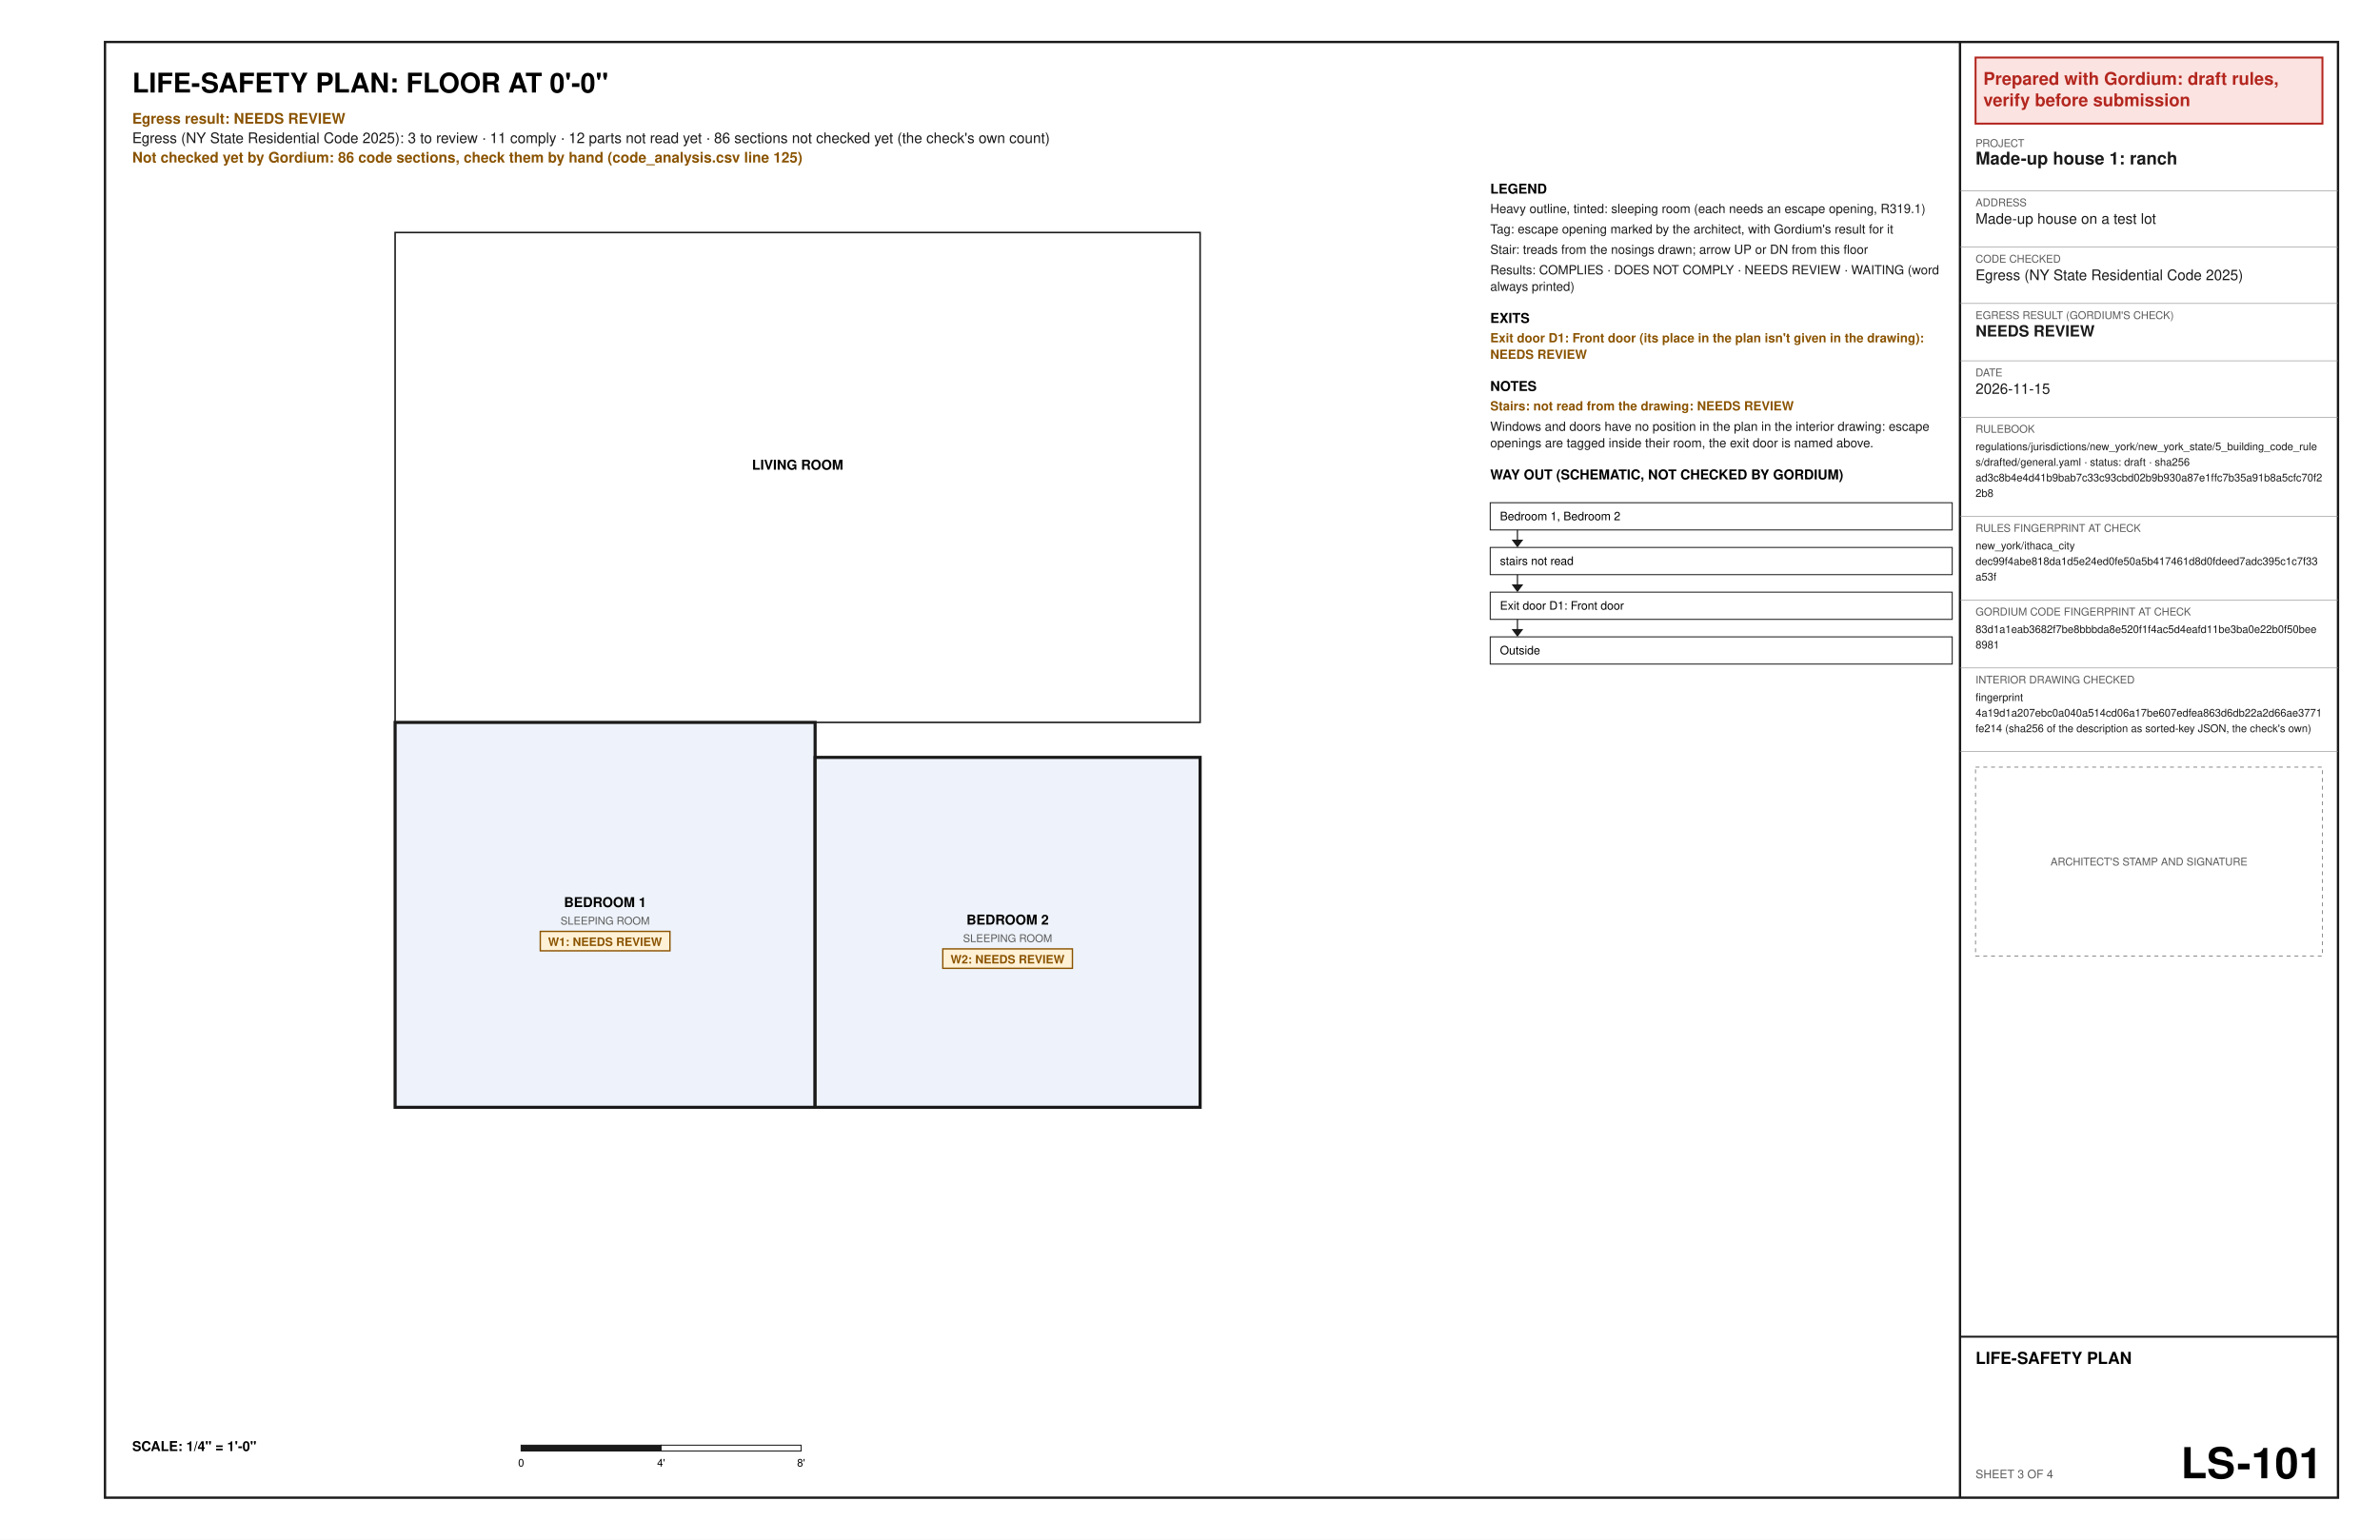
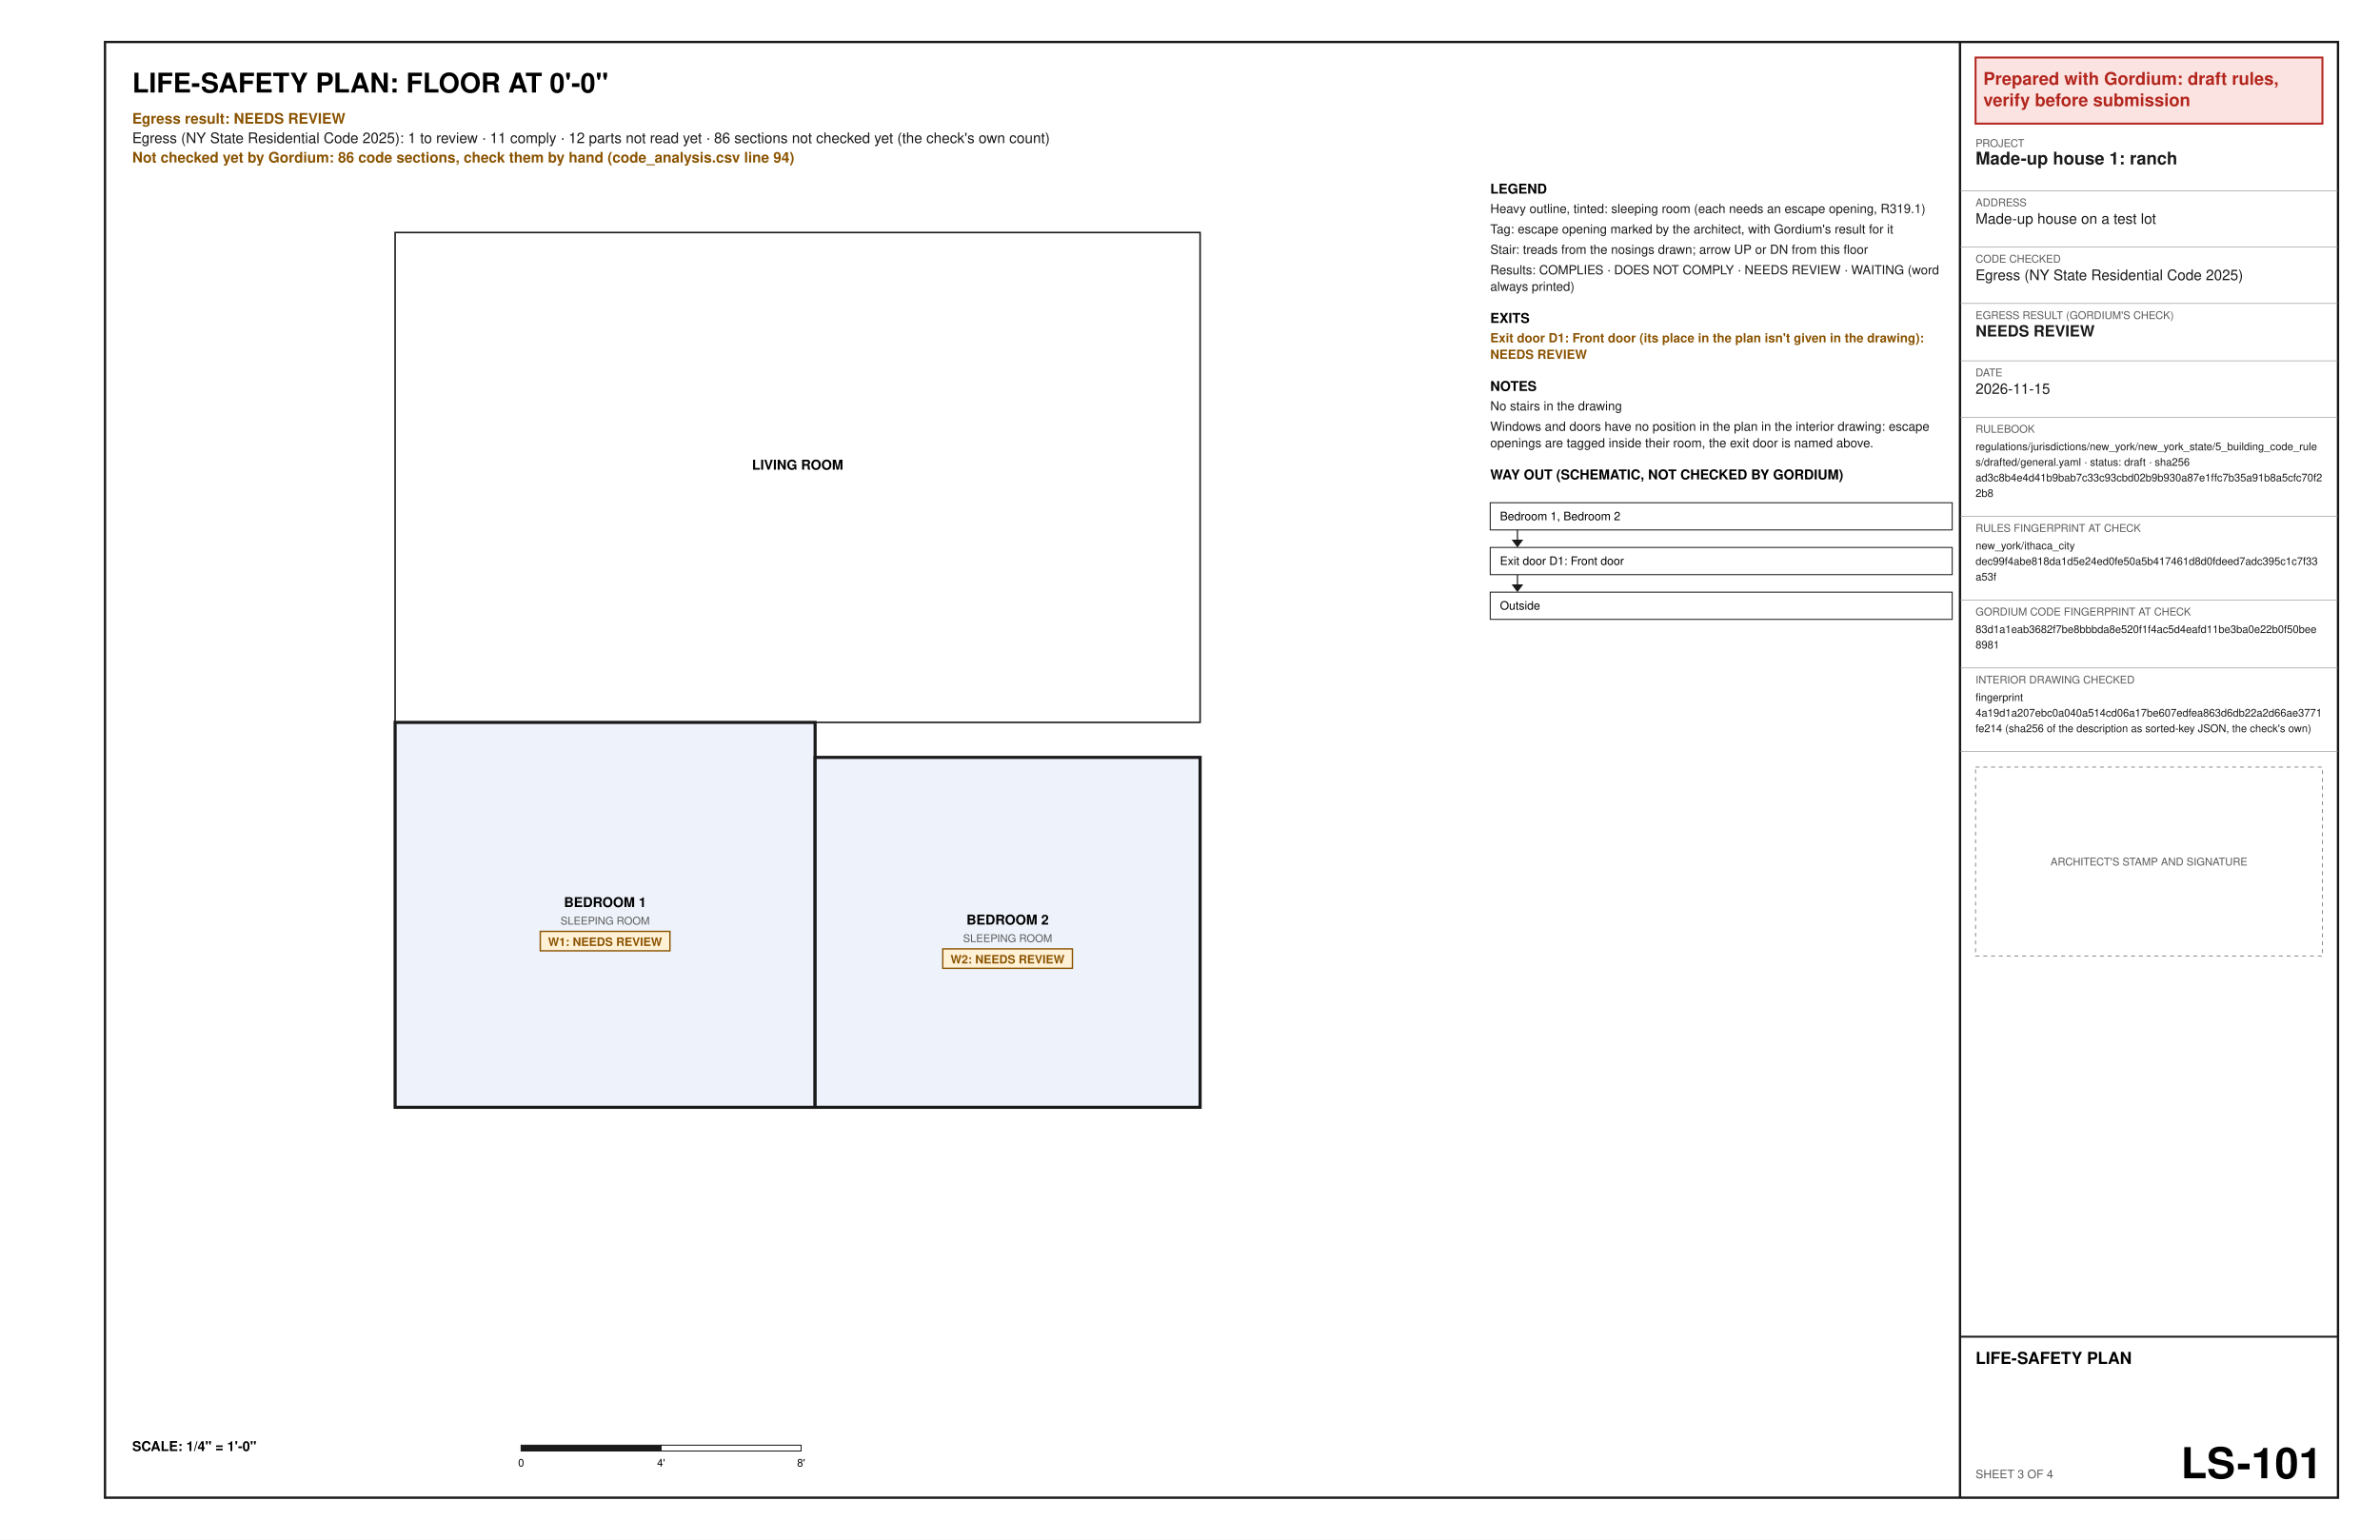
<svg xmlns="http://www.w3.org/2000/svg" width="17in" height="11in" viewBox="0 0 1224 792" font-family="Helvetica, Arial, sans-serif">
  <rect x="0" y="0" width="1224" height="792" fill="#ffffff" />
  <text x="68" y="47.6" font-size="14" font-weight="bold" text-anchor="start" fill="#000000" xml:space="preserve">LIFE-SAFETY PLAN: FLOOR AT 0'-0"</text>
  <text x="68" y="63.6" font-size="7.5" font-weight="bold" text-anchor="start" fill="#8a5300" xml:space="preserve">Egress result: NEEDS REVIEW</text>
-   <text x="68" y="73.6" font-size="7.5" text-anchor="start" fill="#1a1a1a" xml:space="preserve">Egress (NY State Residential Code 2025): 3 to review · 11 comply · 12 parts not read yet · 86 sections not checked yet (the check's own count)</text>
-   <text x="68" y="83.6" font-size="7.5" font-weight="bold" text-anchor="start" fill="#8a5300" xml:space="preserve">Not checked yet by Gordium: 86 code sections, check them by hand (code_analysis.csv line 125)</text>
+   <text x="68" y="73.6" font-size="7.5" text-anchor="start" fill="#1a1a1a" xml:space="preserve">Egress (NY State Residential Code 2025): 1 to review · 11 comply · 12 parts not read yet · 86 sections not checked yet (the check's own count)</text>
+   <text x="68" y="83.6" font-size="7.5" font-weight="bold" text-anchor="start" fill="#8a5300" xml:space="preserve">Not checked yet by Gordium: 86 code sections, check them by hand (code_analysis.csv line 94)</text>
  <polygon points="203.2,569.6 419.2,569.6 419.2,371.6 203.2,371.6" fill="#eef3fb" stroke="#1a1a1a" stroke-width="1.6" />
  <text x="311.2" y="466.6" font-size="7" font-weight="bold" text-anchor="middle" fill="#000000" xml:space="preserve">BEDROOM 1</text>
  <text x="311.2" y="475.6" font-size="5.5" text-anchor="middle" fill="#5a5a5a" xml:space="preserve">SLEEPING ROOM</text>
  <polygon points="277.86,479.1 344.54,479.1 344.54,489.1 277.86,489.1" fill="#fff1d6" stroke="#8a5300" stroke-width="0.7" />
  <text x="281.86" y="486.6" font-size="6" font-weight="bold" text-anchor="start" fill="#8a5300" xml:space="preserve">W1: NEEDS REVIEW</text>
  <polygon points="419.2,569.6 617.2,569.6 617.2,389.6 419.2,389.6" fill="#eef3fb" stroke="#1a1a1a" stroke-width="1.6" />
  <text x="518.2" y="475.6" font-size="7" font-weight="bold" text-anchor="middle" fill="#000000" xml:space="preserve">BEDROOM 2</text>
  <text x="518.2" y="484.6" font-size="5.5" text-anchor="middle" fill="#5a5a5a" xml:space="preserve">SLEEPING ROOM</text>
  <polygon points="484.86,488.1 551.54,488.1 551.54,498.1 484.86,498.1" fill="#fff1d6" stroke="#8a5300" stroke-width="0.7" />
  <text x="488.86" y="495.6" font-size="6" font-weight="bold" text-anchor="start" fill="#8a5300" xml:space="preserve">W2: NEEDS REVIEW</text>
  <polygon points="203.2,371.6 617.2,371.6 617.2,119.6 203.2,119.6" fill="none" stroke="#1a1a1a" stroke-width="0.8" />
  <text x="410.2" y="241.6" font-size="7" font-weight="bold" text-anchor="middle" fill="#000000" xml:space="preserve">LIVING ROOM</text>
  <text x="68" y="746.4" font-size="7" font-weight="bold" text-anchor="start" fill="#000000" xml:space="preserve">SCALE: 1/4" = 1'-0"</text>
  <polygon points="268,743.4 340,743.4 340,746.4 268,746.4" fill="#1a1a1a" stroke="#1a1a1a" stroke-width="0.5" />
  <polygon points="340,743.4 412,743.4 412,746.4 340,746.4" fill="#ffffff" stroke="#1a1a1a" stroke-width="0.5" />
  <text x="268" y="754.4" font-size="5.5" text-anchor="middle" fill="#000000" xml:space="preserve">0</text>
  <text x="340" y="754.4" font-size="5.5" text-anchor="middle" fill="#000000" xml:space="preserve">4'</text>
  <text x="412" y="754.4" font-size="5.5" text-anchor="middle" fill="#000000" xml:space="preserve">8'</text>
  <text x="766.4" y="99.6" font-size="7" font-weight="bold" text-anchor="start" fill="#000000" xml:space="preserve">LEGEND</text>
  <text x="766.4" y="109.6" font-size="6.5" text-anchor="start" fill="#1a1a1a" xml:space="preserve">Heavy outline, tinted: sleeping room (each needs an escape opening, R319.1)</text>
  <text x="766.4" y="120.1" font-size="6.5" text-anchor="start" fill="#1a1a1a" xml:space="preserve">Tag: escape opening marked by the architect, with Gordium's result for it</text>
  <text x="766.4" y="130.6" font-size="6.5" text-anchor="start" fill="#1a1a1a" xml:space="preserve">Stair: treads from the nosings drawn; arrow UP or DN from this floor</text>
  <text x="766.4" y="141.1" font-size="6.5" text-anchor="start" fill="#1a1a1a" xml:space="preserve">Results: COMPLIES · DOES NOT COMPLY · NEEDS REVIEW · WAITING (word</text>
  <text x="766.4" y="149.6" font-size="6.5" text-anchor="start" fill="#1a1a1a" xml:space="preserve">always printed)</text>
  <text x="766.4" y="166.1" font-size="7" font-weight="bold" text-anchor="start" fill="#000000" xml:space="preserve">EXITS</text>
  <text x="766.4" y="176.1" font-size="6.5" font-weight="bold" text-anchor="start" fill="#8a5300" xml:space="preserve">Exit door D1: Front door (its place in the plan isn't given in the drawing):</text>
  <text x="766.4" y="184.6" font-size="6.5" font-weight="bold" text-anchor="start" fill="#8a5300" xml:space="preserve">NEEDS REVIEW</text>
  <text x="766.4" y="201.1" font-size="7" font-weight="bold" text-anchor="start" fill="#000000" xml:space="preserve">NOTES</text>
-   <text x="766.4" y="211.1" font-size="6.5" font-weight="bold" text-anchor="start" fill="#8a5300" xml:space="preserve">Stairs: not read from the drawing: NEEDS REVIEW</text>
+   <text x="766.4" y="211.1" font-size="6.5" text-anchor="start" fill="#1a1a1a" xml:space="preserve">No stairs in the drawing</text>
  <text x="766.4" y="221.6" font-size="6.5" text-anchor="start" fill="#1a1a1a" xml:space="preserve">Windows and doors have no position in the plan in the interior drawing: escape</text>
  <text x="766.4" y="230.1" font-size="6.5" text-anchor="start" fill="#1a1a1a" xml:space="preserve">openings are tagged inside their room, the exit door is named above.</text>
  <text x="766.4" y="246.6" font-size="7" font-weight="bold" text-anchor="start" fill="#000000" xml:space="preserve">WAY OUT (SCHEMATIC, NOT CHECKED BY GORDIUM)</text>
  <polygon points="766.4,258.6 1004,258.6 1004,272.6 766.4,272.6" fill="none" stroke="#1a1a1a" stroke-width="0.5" />
  <text x="771.4" y="267.6" font-size="6" text-anchor="start" fill="#000000" xml:space="preserve">Bedroom 1, Bedroom 2</text>
  <line x1="780.4" y1="272.6" x2="780.4" y2="280.6" stroke="#1a1a1a" stroke-width="0.6" />
  <polygon points="777.4,277.6 783.4,277.6 780.4,281.6" fill="#1a1a1a" />
  <polygon points="766.4,281.6 1004,281.6 1004,295.6 766.4,295.6" fill="none" stroke="#1a1a1a" stroke-width="0.5" />
-   <text x="771.4" y="290.6" font-size="6" text-anchor="start" fill="#000000" xml:space="preserve">stairs not read</text>
+   <text x="771.4" y="290.6" font-size="6" text-anchor="start" fill="#000000" xml:space="preserve">Exit door D1: Front door</text>
  <line x1="780.4" y1="295.6" x2="780.4" y2="303.6" stroke="#1a1a1a" stroke-width="0.6" />
  <polygon points="777.4,300.6 783.4,300.6 780.4,304.6" fill="#1a1a1a" />
  <polygon points="766.4,304.6 1004,304.6 1004,318.6 766.4,318.6" fill="none" stroke="#1a1a1a" stroke-width="0.5" />
-   <text x="771.4" y="313.6" font-size="6" text-anchor="start" fill="#000000" xml:space="preserve">Exit door D1: Front door</text>
-   <line x1="780.4" y1="318.6" x2="780.4" y2="326.6" stroke="#1a1a1a" stroke-width="0.6" />
-   <polygon points="777.4,323.6 783.4,323.6 780.4,327.6" fill="#1a1a1a" />
-   <polygon points="766.4,327.6 1004,327.6 1004,341.6 766.4,341.6" fill="none" stroke="#1a1a1a" stroke-width="0.5" />
-   <text x="771.4" y="336.6" font-size="6" text-anchor="start" fill="#000000" xml:space="preserve">Outside</text>
+   <text x="771.4" y="313.6" font-size="6" text-anchor="start" fill="#000000" xml:space="preserve">Outside</text>
  <polygon points="54,21.6 1202.4,21.6 1202.4,770.4 54,770.4" fill="none" stroke="#1a1a1a" stroke-width="1.2" />
  <line x1="1008" y1="21.6" x2="1008" y2="770.4" stroke="#1a1a1a" stroke-width="1.2" />
  <polygon points="1016,29.6 1194.4,29.6 1194.4,63.6 1016,63.6" fill="#fbe3e1" stroke="#b3261e" stroke-width="1" />
  <text x="1020" y="43.6" font-size="9" font-weight="bold" text-anchor="start" fill="#b3261e" xml:space="preserve">Prepared with Gordium: draft rules,</text>
  <text x="1020" y="54.6" font-size="9" font-weight="bold" text-anchor="start" fill="#b3261e" xml:space="preserve">verify before submission</text>
  <text x="1016" y="75.6" font-size="5.5" text-anchor="start" fill="#5a5a5a" xml:space="preserve">PROJECT</text>
  <text x="1016" y="84.6" font-size="9" font-weight="bold" text-anchor="start" fill="#1a1a1a" xml:space="preserve">Made-up house 1: ranch</text>
  <line x1="1008" y1="98.1" x2="1202.4" y2="98.1" stroke="#8c8c8c" stroke-width="0.3" />
  <text x="1016" y="106.1" font-size="5.5" text-anchor="start" fill="#5a5a5a" xml:space="preserve">ADDRESS</text>
  <text x="1016" y="115.1" font-size="7.5" text-anchor="start" fill="#1a1a1a" xml:space="preserve">Made-up house on a test lot</text>
  <line x1="1008" y1="127.1" x2="1202.4" y2="127.1" stroke="#8c8c8c" stroke-width="0.3" />
  <text x="1016" y="135.1" font-size="5.5" text-anchor="start" fill="#5a5a5a" xml:space="preserve">CODE CHECKED</text>
  <text x="1016" y="144.1" font-size="7.5" text-anchor="start" fill="#1a1a1a" xml:space="preserve">Egress (NY State Residential Code 2025)</text>
  <line x1="1008" y1="156.1" x2="1202.4" y2="156.1" stroke="#8c8c8c" stroke-width="0.3" />
  <text x="1016" y="164.1" font-size="5.5" text-anchor="start" fill="#5a5a5a" xml:space="preserve">EGRESS RESULT (GORDIUM'S CHECK)</text>
  <text x="1016" y="173.1" font-size="8" font-weight="bold" text-anchor="start" fill="#1a1a1a" xml:space="preserve">NEEDS REVIEW</text>
  <line x1="1008" y1="185.6" x2="1202.4" y2="185.6" stroke="#8c8c8c" stroke-width="0.3" />
  <text x="1016" y="193.6" font-size="5.5" text-anchor="start" fill="#5a5a5a" xml:space="preserve">DATE</text>
  <text x="1016" y="202.6" font-size="7.5" text-anchor="start" fill="#1a1a1a" xml:space="preserve">2026-11-15</text>
  <line x1="1008" y1="214.6" x2="1202.4" y2="214.6" stroke="#8c8c8c" stroke-width="0.3" />
  <text x="1016" y="222.6" font-size="5.5" text-anchor="start" fill="#5a5a5a" xml:space="preserve">RULEBOOK</text>
  <text x="1016" y="231.6" font-size="5.5" text-anchor="start" fill="#1a1a1a" xml:space="preserve">regulations/jurisdictions/new_york/new_york_state/5_building_code_rule</text>
  <text x="1016" y="239.6" font-size="5.5" text-anchor="start" fill="#1a1a1a" xml:space="preserve">s/drafted/general.yaml · status: draft · sha256</text>
  <text x="1016" y="247.6" font-size="5.5" text-anchor="start" fill="#1a1a1a" xml:space="preserve">ad3c8b4e4d41b9bab7c33c93cbd02b9b930a87e1ffc7b35a91b8a5cfc70f2</text>
  <text x="1016" y="255.6" font-size="5.5" text-anchor="start" fill="#1a1a1a" xml:space="preserve">2b8</text>
  <line x1="1008" y1="265.6" x2="1202.4" y2="265.6" stroke="#8c8c8c" stroke-width="0.3" />
  <text x="1016" y="273.6" font-size="5.5" text-anchor="start" fill="#5a5a5a" xml:space="preserve">RULES FINGERPRINT AT CHECK</text>
  <text x="1016" y="282.6" font-size="5.5" text-anchor="start" fill="#1a1a1a" xml:space="preserve">new_york/ithaca_city</text>
  <text x="1016" y="290.6" font-size="5.5" text-anchor="start" fill="#1a1a1a" xml:space="preserve">dec99f4abe818da1d5e24ed0fe50a5b417461d8d0fdeed7adc395c1c7f33</text>
  <text x="1016" y="298.6" font-size="5.5" text-anchor="start" fill="#1a1a1a" xml:space="preserve">a53f</text>
  <line x1="1008" y1="308.6" x2="1202.4" y2="308.6" stroke="#8c8c8c" stroke-width="0.3" />
  <text x="1016" y="316.6" font-size="5.5" text-anchor="start" fill="#5a5a5a" xml:space="preserve">GORDIUM CODE FINGERPRINT AT CHECK</text>
  <text x="1016" y="325.6" font-size="5.5" text-anchor="start" fill="#1a1a1a" xml:space="preserve">83d1a1eab3682f7be8bbbda8e520f1f4ac5d4eafd11be3ba0e22b0f50bee</text>
  <text x="1016" y="333.6" font-size="5.5" text-anchor="start" fill="#1a1a1a" xml:space="preserve">8981</text>
  <line x1="1008" y1="343.6" x2="1202.4" y2="343.6" stroke="#8c8c8c" stroke-width="0.3" />
  <text x="1016" y="351.6" font-size="5.5" text-anchor="start" fill="#5a5a5a" xml:space="preserve">INTERIOR DRAWING CHECKED</text>
  <text x="1016" y="360.6" font-size="5.5" text-anchor="start" fill="#1a1a1a" xml:space="preserve">fingerprint</text>
  <text x="1016" y="368.6" font-size="5.5" text-anchor="start" fill="#1a1a1a" xml:space="preserve">4a19d1a207ebc0a040a514cd06a17be607edfea863d6db22a2d66ae3771</text>
  <text x="1016" y="376.6" font-size="5.5" text-anchor="start" fill="#1a1a1a" xml:space="preserve">fe214 (sha256 of the description as sorted-key JSON, the check's own)</text>
  <line x1="1008" y1="386.6" x2="1202.4" y2="386.6" stroke="#8c8c8c" stroke-width="0.3" />
  <polygon points="1016,394.6 1194.4,394.6 1194.4,491.8 1016,491.8" fill="none" stroke="#8c8c8c" stroke-width="0.5" stroke-dasharray="2 2" />
  <text x="1105.2" y="445.2" font-size="5.5" text-anchor="middle" fill="#5a5a5a" xml:space="preserve">ARCHITECT'S STAMP AND SIGNATURE</text>
  <line x1="1008" y1="687.6" x2="1202.4" y2="687.6" stroke="#1a1a1a" stroke-width="1" />
  <text x="1016" y="701.6" font-size="8.5" font-weight="bold" text-anchor="start" fill="#000000" xml:space="preserve">LIFE-SAFETY PLAN</text>
  <text x="1016" y="760.4" font-size="6" text-anchor="start" fill="#5a5a5a" xml:space="preserve">SHEET 3 OF 4</text>
  <text x="1194.4" y="760.4" font-size="22" font-weight="bold" text-anchor="end" fill="#000000" xml:space="preserve">LS-101</text>
</svg>
